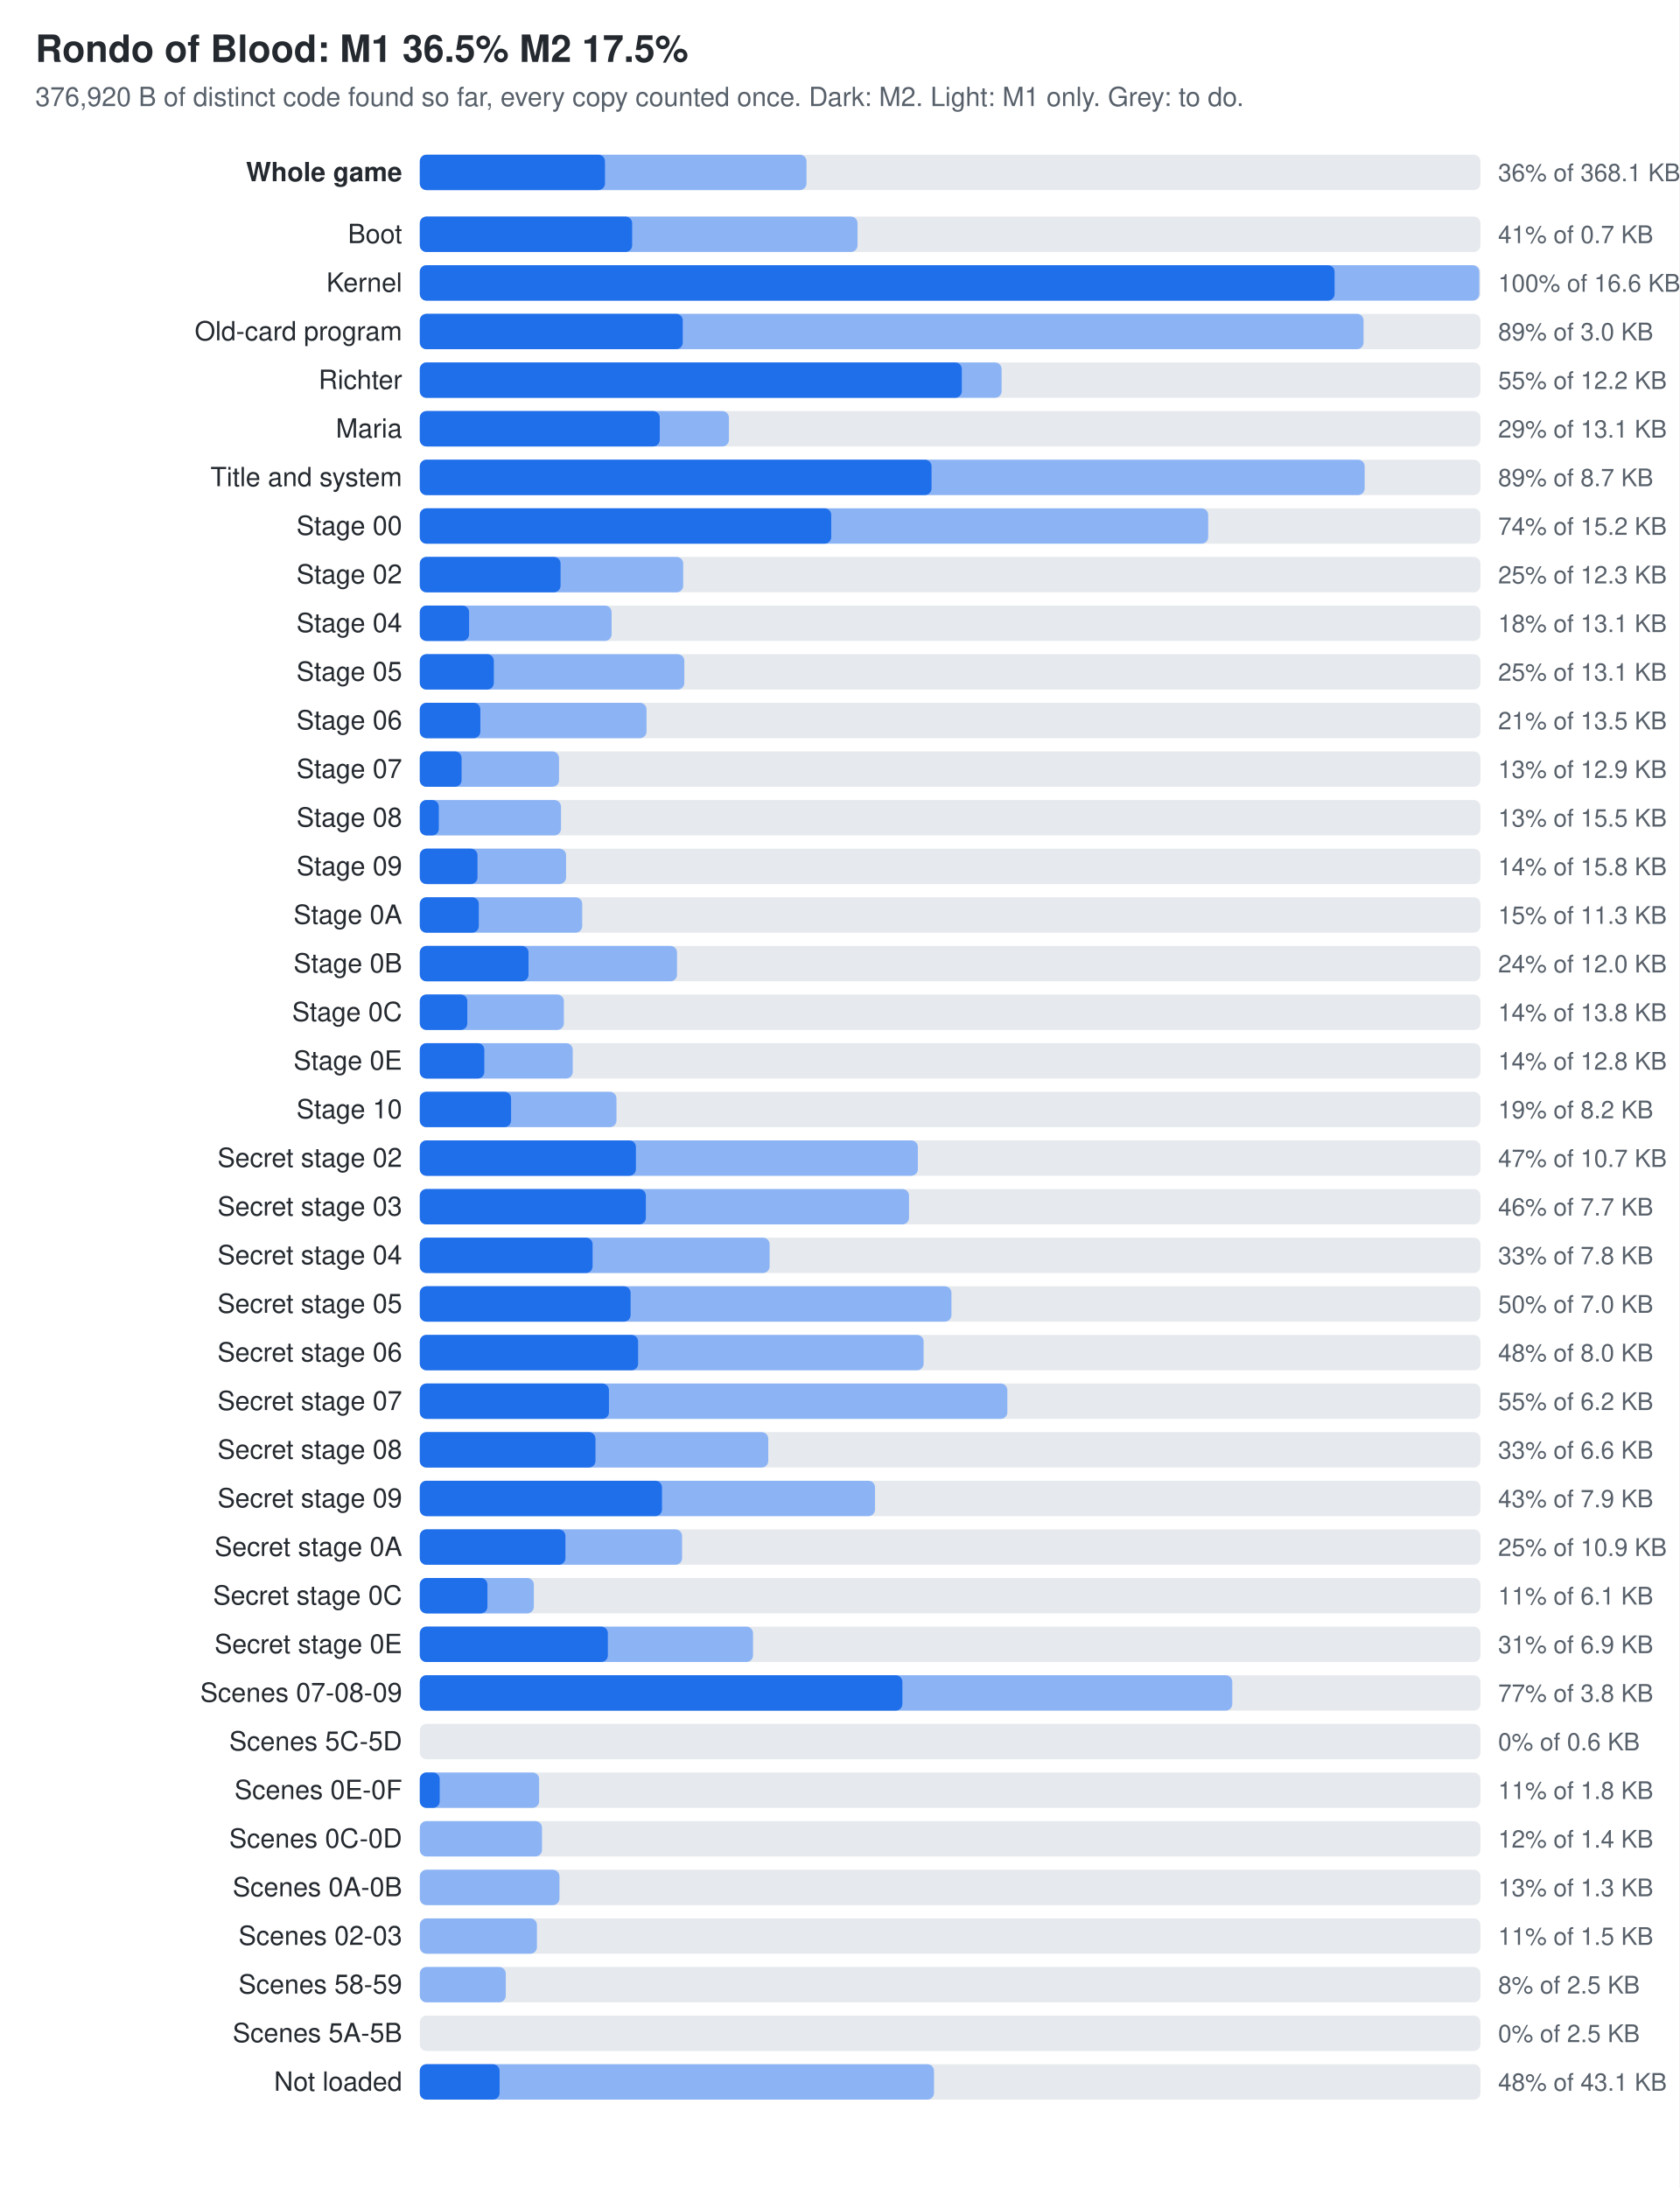
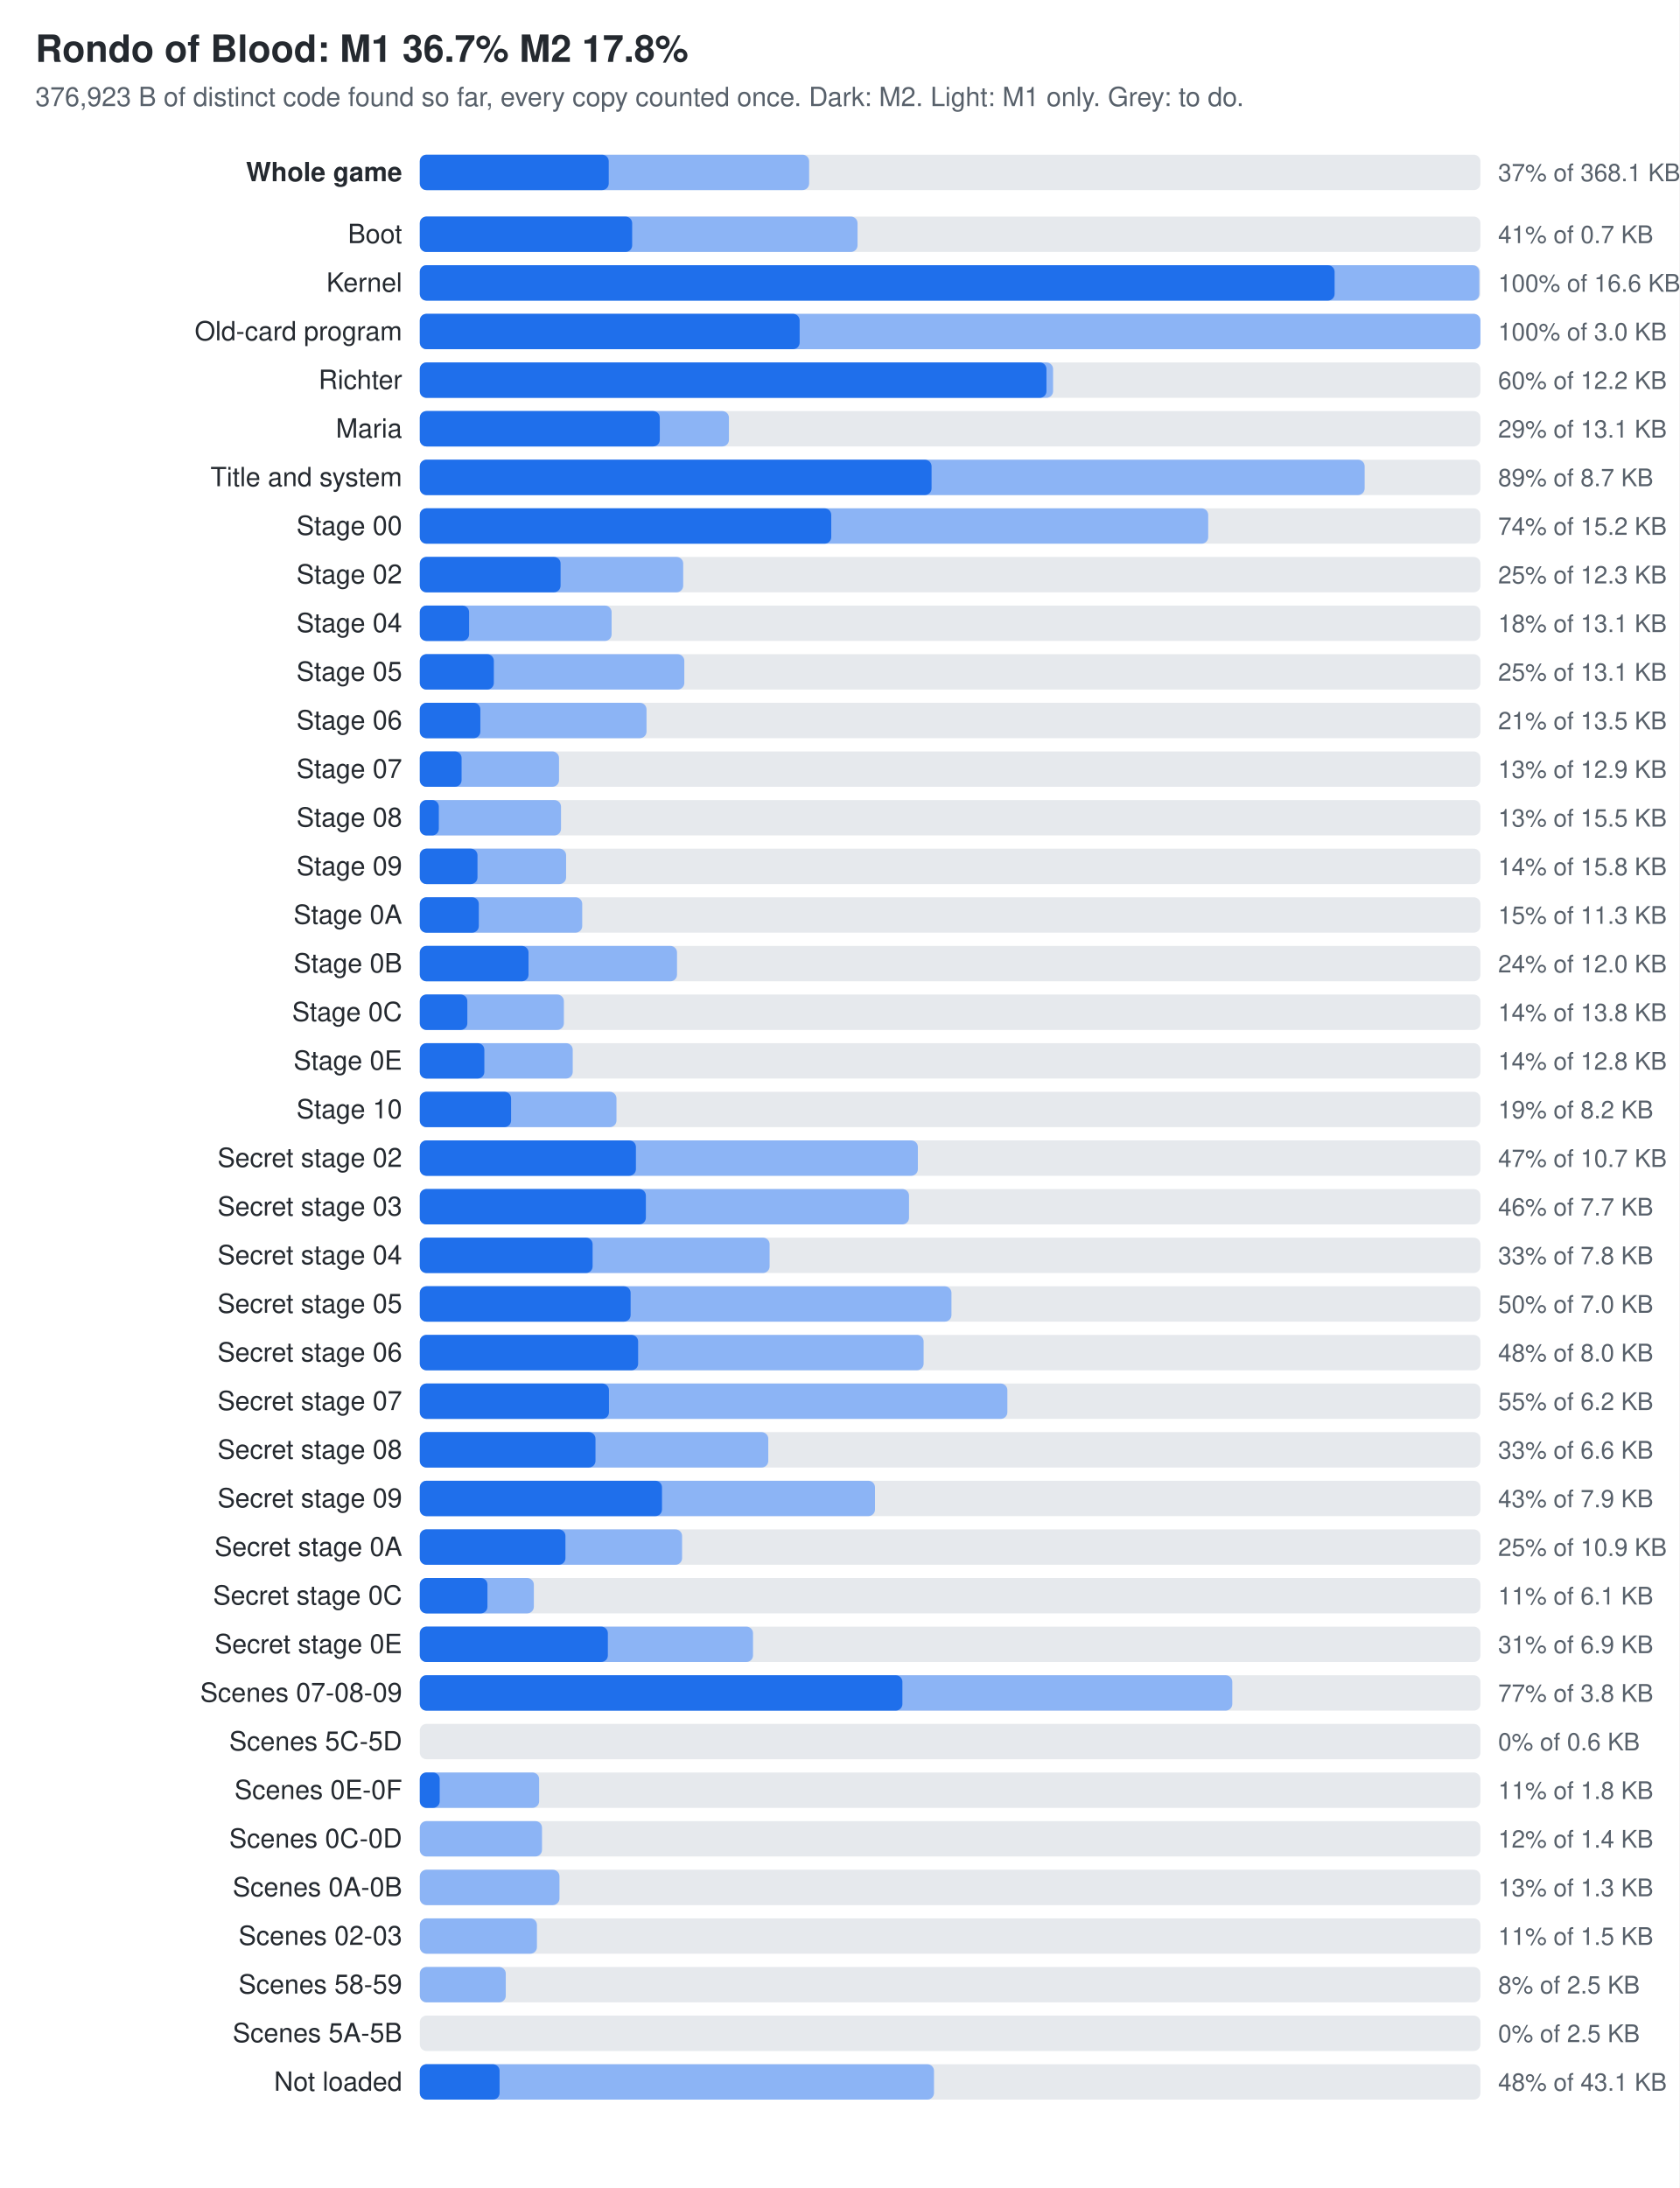
<svg xmlns="http://www.w3.org/2000/svg" width="760" height="990" viewBox="0 0 760 990" font-family="-apple-system,Segoe UI,Helvetica,Arial,sans-serif">
  <rect width="760" height="990" fill="#ffffff" />
-   <text x="16" y="28" font-size="17" font-weight="600" fill="#24292f">Rondo of Blood: M1 36.5%  M2 17.5%</text>
-   <text x="16" y="48" font-size="12" fill="#57606a">376,920 B of distinct code found so far, every copy counted once. Dark: M2. Light: M1 only. Grey: to do.</text>
+   <text x="16" y="28" font-size="17" font-weight="600" fill="#24292f">Rondo of Blood: M1 36.7%  M2 17.8%</text>
+   <text x="16" y="48" font-size="12" fill="#57606a">376,923 B of distinct code found so far, every copy counted once. Dark: M2. Light: M1 only. Grey: to do.</text>
  <text x="182" y="82" font-size="12" text-anchor="end" fill="#24292f" font-weight="600">Whole game</text>
  <rect x="190" y="70" width="480" height="16" rx="3" fill="#e6e9ed" />
-   <rect x="190" y="70" width="175.0" height="16" rx="3" fill="#8cb4f5" />
-   <rect x="190" y="70" width="83.8" height="16" rx="3" fill="#1f6feb" />
-   <text x="678" y="82" font-size="11" fill="#57606a">36% of 368.1 KB</text>
+   <rect x="190" y="70" width="176.2" height="16" rx="3" fill="#8cb4f5" />
+   <rect x="190" y="70" width="85.5" height="16" rx="3" fill="#1f6feb" />
+   <text x="678" y="82" font-size="11" fill="#57606a">37% of 368.1 KB</text>
  <text x="182" y="110" font-size="12" text-anchor="end" fill="#24292f">Boot</text>
  <rect x="190" y="98" width="480" height="16" rx="3" fill="#e6e9ed" />
  <rect x="190" y="98" width="198.1" height="16" rx="3" fill="#8cb4f5" />
  <rect x="190" y="98" width="96.1" height="16" rx="3" fill="#1f6feb" />
  <text x="678" y="110" font-size="11" fill="#57606a">41% of 0.7 KB</text>
  <text x="182" y="132" font-size="12" text-anchor="end" fill="#24292f">Kernel</text>
  <rect x="190" y="120" width="480" height="16" rx="3" fill="#e6e9ed" />
  <rect x="190" y="120" width="479.5" height="16" rx="3" fill="#8cb4f5" />
  <rect x="190" y="120" width="414.0" height="16" rx="3" fill="#1f6feb" />
  <text x="678" y="132" font-size="11" fill="#57606a">100% of 16.6 KB</text>
  <text x="182" y="154" font-size="12" text-anchor="end" fill="#24292f">Old-card program</text>
  <rect x="190" y="142" width="480" height="16" rx="3" fill="#e6e9ed" />
-   <rect x="190" y="142" width="427.1" height="16" rx="3" fill="#8cb4f5" />
-   <rect x="190" y="142" width="119.0" height="16" rx="3" fill="#1f6feb" />
-   <text x="678" y="154" font-size="11" fill="#57606a">89% of 3.0 KB</text>
+   <rect x="190" y="142" width="480.0" height="16" rx="3" fill="#8cb4f5" />
+   <rect x="190" y="142" width="171.9" height="16" rx="3" fill="#1f6feb" />
+   <text x="678" y="154" font-size="11" fill="#57606a">100% of 3.0 KB</text>
  <text x="182" y="176" font-size="12" text-anchor="end" fill="#24292f">Richter</text>
  <rect x="190" y="164" width="480" height="16" rx="3" fill="#e6e9ed" />
-   <rect x="190" y="164" width="263.3" height="16" rx="3" fill="#8cb4f5" />
-   <rect x="190" y="164" width="245.3" height="16" rx="3" fill="#1f6feb" />
-   <text x="678" y="176" font-size="11" fill="#57606a">55% of 12.2 KB</text>
+   <rect x="190" y="164" width="286.6" height="16" rx="3" fill="#8cb4f5" />
+   <rect x="190" y="164" width="283.6" height="16" rx="3" fill="#1f6feb" />
+   <text x="678" y="176" font-size="11" fill="#57606a">60% of 12.2 KB</text>
  <text x="182" y="198" font-size="12" text-anchor="end" fill="#24292f">Maria</text>
  <rect x="190" y="186" width="480" height="16" rx="3" fill="#e6e9ed" />
  <rect x="190" y="186" width="139.9" height="16" rx="3" fill="#8cb4f5" />
  <rect x="190" y="186" width="108.6" height="16" rx="3" fill="#1f6feb" />
  <text x="678" y="198" font-size="11" fill="#57606a">29% of 13.1 KB</text>
  <text x="182" y="220" font-size="12" text-anchor="end" fill="#24292f">Title and system</text>
  <rect x="190" y="208" width="480" height="16" rx="3" fill="#e6e9ed" />
  <rect x="190" y="208" width="427.6" height="16" rx="3" fill="#8cb4f5" />
  <rect x="190" y="208" width="231.6" height="16" rx="3" fill="#1f6feb" />
  <text x="678" y="220" font-size="11" fill="#57606a">89% of 8.7 KB</text>
  <text x="182" y="242" font-size="12" text-anchor="end" fill="#24292f">Stage 00</text>
  <rect x="190" y="230" width="480" height="16" rx="3" fill="#e6e9ed" />
  <rect x="190" y="230" width="356.8" height="16" rx="3" fill="#8cb4f5" />
  <rect x="190" y="230" width="186.2" height="16" rx="3" fill="#1f6feb" />
  <text x="678" y="242" font-size="11" fill="#57606a">74% of 15.2 KB</text>
  <text x="182" y="264" font-size="12" text-anchor="end" fill="#24292f">Stage 02</text>
  <rect x="190" y="252" width="480" height="16" rx="3" fill="#e6e9ed" />
  <rect x="190" y="252" width="119.2" height="16" rx="3" fill="#8cb4f5" />
  <rect x="190" y="252" width="63.7" height="16" rx="3" fill="#1f6feb" />
  <text x="678" y="264" font-size="11" fill="#57606a">25% of 12.3 KB</text>
  <text x="182" y="286" font-size="12" text-anchor="end" fill="#24292f">Stage 04</text>
  <rect x="190" y="274" width="480" height="16" rx="3" fill="#e6e9ed" />
  <rect x="190" y="274" width="86.8" height="16" rx="3" fill="#8cb4f5" />
  <rect x="190" y="274" width="22.3" height="16" rx="3" fill="#1f6feb" />
  <text x="678" y="286" font-size="11" fill="#57606a">18% of 13.1 KB</text>
  <text x="182" y="308" font-size="12" text-anchor="end" fill="#24292f">Stage 05</text>
  <rect x="190" y="296" width="480" height="16" rx="3" fill="#e6e9ed" />
  <rect x="190" y="296" width="119.7" height="16" rx="3" fill="#8cb4f5" />
  <rect x="190" y="296" width="33.5" height="16" rx="3" fill="#1f6feb" />
  <text x="678" y="308" font-size="11" fill="#57606a">25% of 13.1 KB</text>
  <text x="182" y="330" font-size="12" text-anchor="end" fill="#24292f">Stage 06</text>
  <rect x="190" y="318" width="480" height="16" rx="3" fill="#e6e9ed" />
  <rect x="190" y="318" width="102.6" height="16" rx="3" fill="#8cb4f5" />
  <rect x="190" y="318" width="27.4" height="16" rx="3" fill="#1f6feb" />
  <text x="678" y="330" font-size="11" fill="#57606a">21% of 13.5 KB</text>
  <text x="182" y="352" font-size="12" text-anchor="end" fill="#24292f">Stage 07</text>
  <rect x="190" y="340" width="480" height="16" rx="3" fill="#e6e9ed" />
  <rect x="190" y="340" width="63.0" height="16" rx="3" fill="#8cb4f5" />
  <rect x="190" y="340" width="18.9" height="16" rx="3" fill="#1f6feb" />
  <text x="678" y="352" font-size="11" fill="#57606a">13% of 12.9 KB</text>
  <text x="182" y="374" font-size="12" text-anchor="end" fill="#24292f">Stage 08</text>
  <rect x="190" y="362" width="480" height="16" rx="3" fill="#e6e9ed" />
  <rect x="190" y="362" width="63.9" height="16" rx="3" fill="#8cb4f5" />
  <rect x="190" y="362" width="8.6" height="16" rx="3" fill="#1f6feb" />
  <text x="678" y="374" font-size="11" fill="#57606a">13% of 15.5 KB</text>
  <text x="182" y="396" font-size="12" text-anchor="end" fill="#24292f">Stage 09</text>
  <rect x="190" y="384" width="480" height="16" rx="3" fill="#e6e9ed" />
  <rect x="190" y="384" width="66.2" height="16" rx="3" fill="#8cb4f5" />
  <rect x="190" y="384" width="26.1" height="16" rx="3" fill="#1f6feb" />
  <text x="678" y="396" font-size="11" fill="#57606a">14% of 15.8 KB</text>
  <text x="182" y="418" font-size="12" text-anchor="end" fill="#24292f">Stage 0A</text>
  <rect x="190" y="406" width="480" height="16" rx="3" fill="#e6e9ed" />
  <rect x="190" y="406" width="73.5" height="16" rx="3" fill="#8cb4f5" />
  <rect x="190" y="406" width="26.7" height="16" rx="3" fill="#1f6feb" />
  <text x="678" y="418" font-size="11" fill="#57606a">15% of 11.3 KB</text>
  <text x="182" y="440" font-size="12" text-anchor="end" fill="#24292f">Stage 0B</text>
  <rect x="190" y="428" width="480" height="16" rx="3" fill="#e6e9ed" />
  <rect x="190" y="428" width="116.4" height="16" rx="3" fill="#8cb4f5" />
  <rect x="190" y="428" width="49.2" height="16" rx="3" fill="#1f6feb" />
  <text x="678" y="440" font-size="11" fill="#57606a">24% of 12.0 KB</text>
  <text x="182" y="462" font-size="12" text-anchor="end" fill="#24292f">Stage 0C</text>
  <rect x="190" y="450" width="480" height="16" rx="3" fill="#e6e9ed" />
  <rect x="190" y="450" width="65.2" height="16" rx="3" fill="#8cb4f5" />
  <rect x="190" y="450" width="21.5" height="16" rx="3" fill="#1f6feb" />
  <text x="678" y="462" font-size="11" fill="#57606a">14% of 13.8 KB</text>
  <text x="182" y="484" font-size="12" text-anchor="end" fill="#24292f">Stage 0E</text>
  <rect x="190" y="472" width="480" height="16" rx="3" fill="#e6e9ed" />
  <rect x="190" y="472" width="69.2" height="16" rx="3" fill="#8cb4f5" />
  <rect x="190" y="472" width="29.2" height="16" rx="3" fill="#1f6feb" />
  <text x="678" y="484" font-size="11" fill="#57606a">14% of 12.8 KB</text>
  <text x="182" y="506" font-size="12" text-anchor="end" fill="#24292f">Stage 10</text>
  <rect x="190" y="494" width="480" height="16" rx="3" fill="#e6e9ed" />
  <rect x="190" y="494" width="89.0" height="16" rx="3" fill="#8cb4f5" />
  <rect x="190" y="494" width="41.3" height="16" rx="3" fill="#1f6feb" />
  <text x="678" y="506" font-size="11" fill="#57606a">19% of 8.2 KB</text>
  <text x="182" y="528" font-size="12" text-anchor="end" fill="#24292f">Secret stage 02</text>
  <rect x="190" y="516" width="480" height="16" rx="3" fill="#e6e9ed" />
  <rect x="190" y="516" width="225.4" height="16" rx="3" fill="#8cb4f5" />
  <rect x="190" y="516" width="97.8" height="16" rx="3" fill="#1f6feb" />
  <text x="678" y="528" font-size="11" fill="#57606a">47% of 10.7 KB</text>
  <text x="182" y="550" font-size="12" text-anchor="end" fill="#24292f">Secret stage 03</text>
  <rect x="190" y="538" width="480" height="16" rx="3" fill="#e6e9ed" />
  <rect x="190" y="538" width="221.4" height="16" rx="3" fill="#8cb4f5" />
  <rect x="190" y="538" width="102.3" height="16" rx="3" fill="#1f6feb" />
  <text x="678" y="550" font-size="11" fill="#57606a">46% of 7.7 KB</text>
  <text x="182" y="572" font-size="12" text-anchor="end" fill="#24292f">Secret stage 04</text>
  <rect x="190" y="560" width="480" height="16" rx="3" fill="#e6e9ed" />
  <rect x="190" y="560" width="158.3" height="16" rx="3" fill="#8cb4f5" />
  <rect x="190" y="560" width="78.2" height="16" rx="3" fill="#1f6feb" />
  <text x="678" y="572" font-size="11" fill="#57606a">33% of 7.8 KB</text>
  <text x="182" y="594" font-size="12" text-anchor="end" fill="#24292f">Secret stage 05</text>
  <rect x="190" y="582" width="480" height="16" rx="3" fill="#e6e9ed" />
  <rect x="190" y="582" width="240.6" height="16" rx="3" fill="#8cb4f5" />
  <rect x="190" y="582" width="95.4" height="16" rx="3" fill="#1f6feb" />
  <text x="678" y="594" font-size="11" fill="#57606a">50% of 7.0 KB</text>
  <text x="182" y="616" font-size="12" text-anchor="end" fill="#24292f">Secret stage 06</text>
  <rect x="190" y="604" width="480" height="16" rx="3" fill="#e6e9ed" />
  <rect x="190" y="604" width="228.0" height="16" rx="3" fill="#8cb4f5" />
  <rect x="190" y="604" width="98.8" height="16" rx="3" fill="#1f6feb" />
  <text x="678" y="616" font-size="11" fill="#57606a">48% of 8.0 KB</text>
  <text x="182" y="638" font-size="12" text-anchor="end" fill="#24292f">Secret stage 07</text>
  <rect x="190" y="626" width="480" height="16" rx="3" fill="#e6e9ed" />
  <rect x="190" y="626" width="265.9" height="16" rx="3" fill="#8cb4f5" />
  <rect x="190" y="626" width="85.6" height="16" rx="3" fill="#1f6feb" />
  <text x="678" y="638" font-size="11" fill="#57606a">55% of 6.2 KB</text>
  <text x="182" y="660" font-size="12" text-anchor="end" fill="#24292f">Secret stage 08</text>
  <rect x="190" y="648" width="480" height="16" rx="3" fill="#e6e9ed" />
  <rect x="190" y="648" width="157.7" height="16" rx="3" fill="#8cb4f5" />
  <rect x="190" y="648" width="79.5" height="16" rx="3" fill="#1f6feb" />
  <text x="678" y="660" font-size="11" fill="#57606a">33% of 6.6 KB</text>
  <text x="182" y="682" font-size="12" text-anchor="end" fill="#24292f">Secret stage 09</text>
  <rect x="190" y="670" width="480" height="16" rx="3" fill="#e6e9ed" />
  <rect x="190" y="670" width="206.0" height="16" rx="3" fill="#8cb4f5" />
  <rect x="190" y="670" width="109.6" height="16" rx="3" fill="#1f6feb" />
  <text x="678" y="682" font-size="11" fill="#57606a">43% of 7.9 KB</text>
  <text x="182" y="704" font-size="12" text-anchor="end" fill="#24292f">Secret stage 0A</text>
  <rect x="190" y="692" width="480" height="16" rx="3" fill="#e6e9ed" />
  <rect x="190" y="692" width="118.7" height="16" rx="3" fill="#8cb4f5" />
  <rect x="190" y="692" width="65.9" height="16" rx="3" fill="#1f6feb" />
  <text x="678" y="704" font-size="11" fill="#57606a">25% of 10.9 KB</text>
  <text x="182" y="726" font-size="12" text-anchor="end" fill="#24292f">Secret stage 0C</text>
  <rect x="190" y="714" width="480" height="16" rx="3" fill="#e6e9ed" />
  <rect x="190" y="714" width="51.6" height="16" rx="3" fill="#8cb4f5" />
  <rect x="190" y="714" width="30.6" height="16" rx="3" fill="#1f6feb" />
  <text x="678" y="726" font-size="11" fill="#57606a">11% of 6.1 KB</text>
  <text x="182" y="748" font-size="12" text-anchor="end" fill="#24292f">Secret stage 0E</text>
  <rect x="190" y="736" width="480" height="16" rx="3" fill="#e6e9ed" />
  <rect x="190" y="736" width="150.8" height="16" rx="3" fill="#8cb4f5" />
  <rect x="190" y="736" width="85.1" height="16" rx="3" fill="#1f6feb" />
  <text x="678" y="748" font-size="11" fill="#57606a">31% of 6.9 KB</text>
  <text x="182" y="770" font-size="12" text-anchor="end" fill="#24292f">Scenes 07-08-09</text>
  <rect x="190" y="758" width="480" height="16" rx="3" fill="#e6e9ed" />
  <rect x="190" y="758" width="367.7" height="16" rx="3" fill="#8cb4f5" />
  <rect x="190" y="758" width="218.4" height="16" rx="3" fill="#1f6feb" />
  <text x="678" y="770" font-size="11" fill="#57606a">77% of 3.8 KB</text>
  <text x="182" y="792" font-size="12" text-anchor="end" fill="#24292f">Scenes 5C-5D</text>
  <rect x="190" y="780" width="480" height="16" rx="3" fill="#e6e9ed" />
  <text x="678" y="792" font-size="11" fill="#57606a">0% of 0.6 KB</text>
  <text x="182" y="814" font-size="12" text-anchor="end" fill="#24292f">Scenes 0E-0F</text>
  <rect x="190" y="802" width="480" height="16" rx="3" fill="#e6e9ed" />
  <rect x="190" y="802" width="54.0" height="16" rx="3" fill="#8cb4f5" />
  <rect x="190" y="802" width="9.0" height="16" rx="3" fill="#1f6feb" />
  <text x="678" y="814" font-size="11" fill="#57606a">11% of 1.8 KB</text>
  <text x="182" y="836" font-size="12" text-anchor="end" fill="#24292f">Scenes 0C-0D</text>
  <rect x="190" y="824" width="480" height="16" rx="3" fill="#e6e9ed" />
  <rect x="190" y="824" width="55.3" height="16" rx="3" fill="#8cb4f5" />
  <text x="678" y="836" font-size="11" fill="#57606a">12% of 1.4 KB</text>
  <text x="182" y="858" font-size="12" text-anchor="end" fill="#24292f">Scenes 0A-0B</text>
  <rect x="190" y="846" width="480" height="16" rx="3" fill="#e6e9ed" />
  <rect x="190" y="846" width="63.2" height="16" rx="3" fill="#8cb4f5" />
  <text x="678" y="858" font-size="11" fill="#57606a">13% of 1.3 KB</text>
  <text x="182" y="880" font-size="12" text-anchor="end" fill="#24292f">Scenes 02-03</text>
  <rect x="190" y="868" width="480" height="16" rx="3" fill="#e6e9ed" />
  <rect x="190" y="868" width="53.0" height="16" rx="3" fill="#8cb4f5" />
  <text x="678" y="880" font-size="11" fill="#57606a">11% of 1.5 KB</text>
  <text x="182" y="902" font-size="12" text-anchor="end" fill="#24292f">Scenes 58-59</text>
  <rect x="190" y="890" width="480" height="16" rx="3" fill="#e6e9ed" />
  <rect x="190" y="890" width="38.9" height="16" rx="3" fill="#8cb4f5" />
  <text x="678" y="902" font-size="11" fill="#57606a">8% of 2.5 KB</text>
  <text x="182" y="924" font-size="12" text-anchor="end" fill="#24292f">Scenes 5A-5B</text>
  <rect x="190" y="912" width="480" height="16" rx="3" fill="#e6e9ed" />
  <text x="678" y="924" font-size="11" fill="#57606a">0% of 2.5 KB</text>
  <text x="182" y="946" font-size="12" text-anchor="end" fill="#24292f">Not loaded</text>
  <rect x="190" y="934" width="480" height="16" rx="3" fill="#e6e9ed" />
  <rect x="190" y="934" width="232.7" height="16" rx="3" fill="#8cb4f5" />
  <rect x="190" y="934" width="36.1" height="16" rx="3" fill="#1f6feb" />
  <text x="678" y="946" font-size="11" fill="#57606a">48% of 43.1 KB</text>
</svg>
